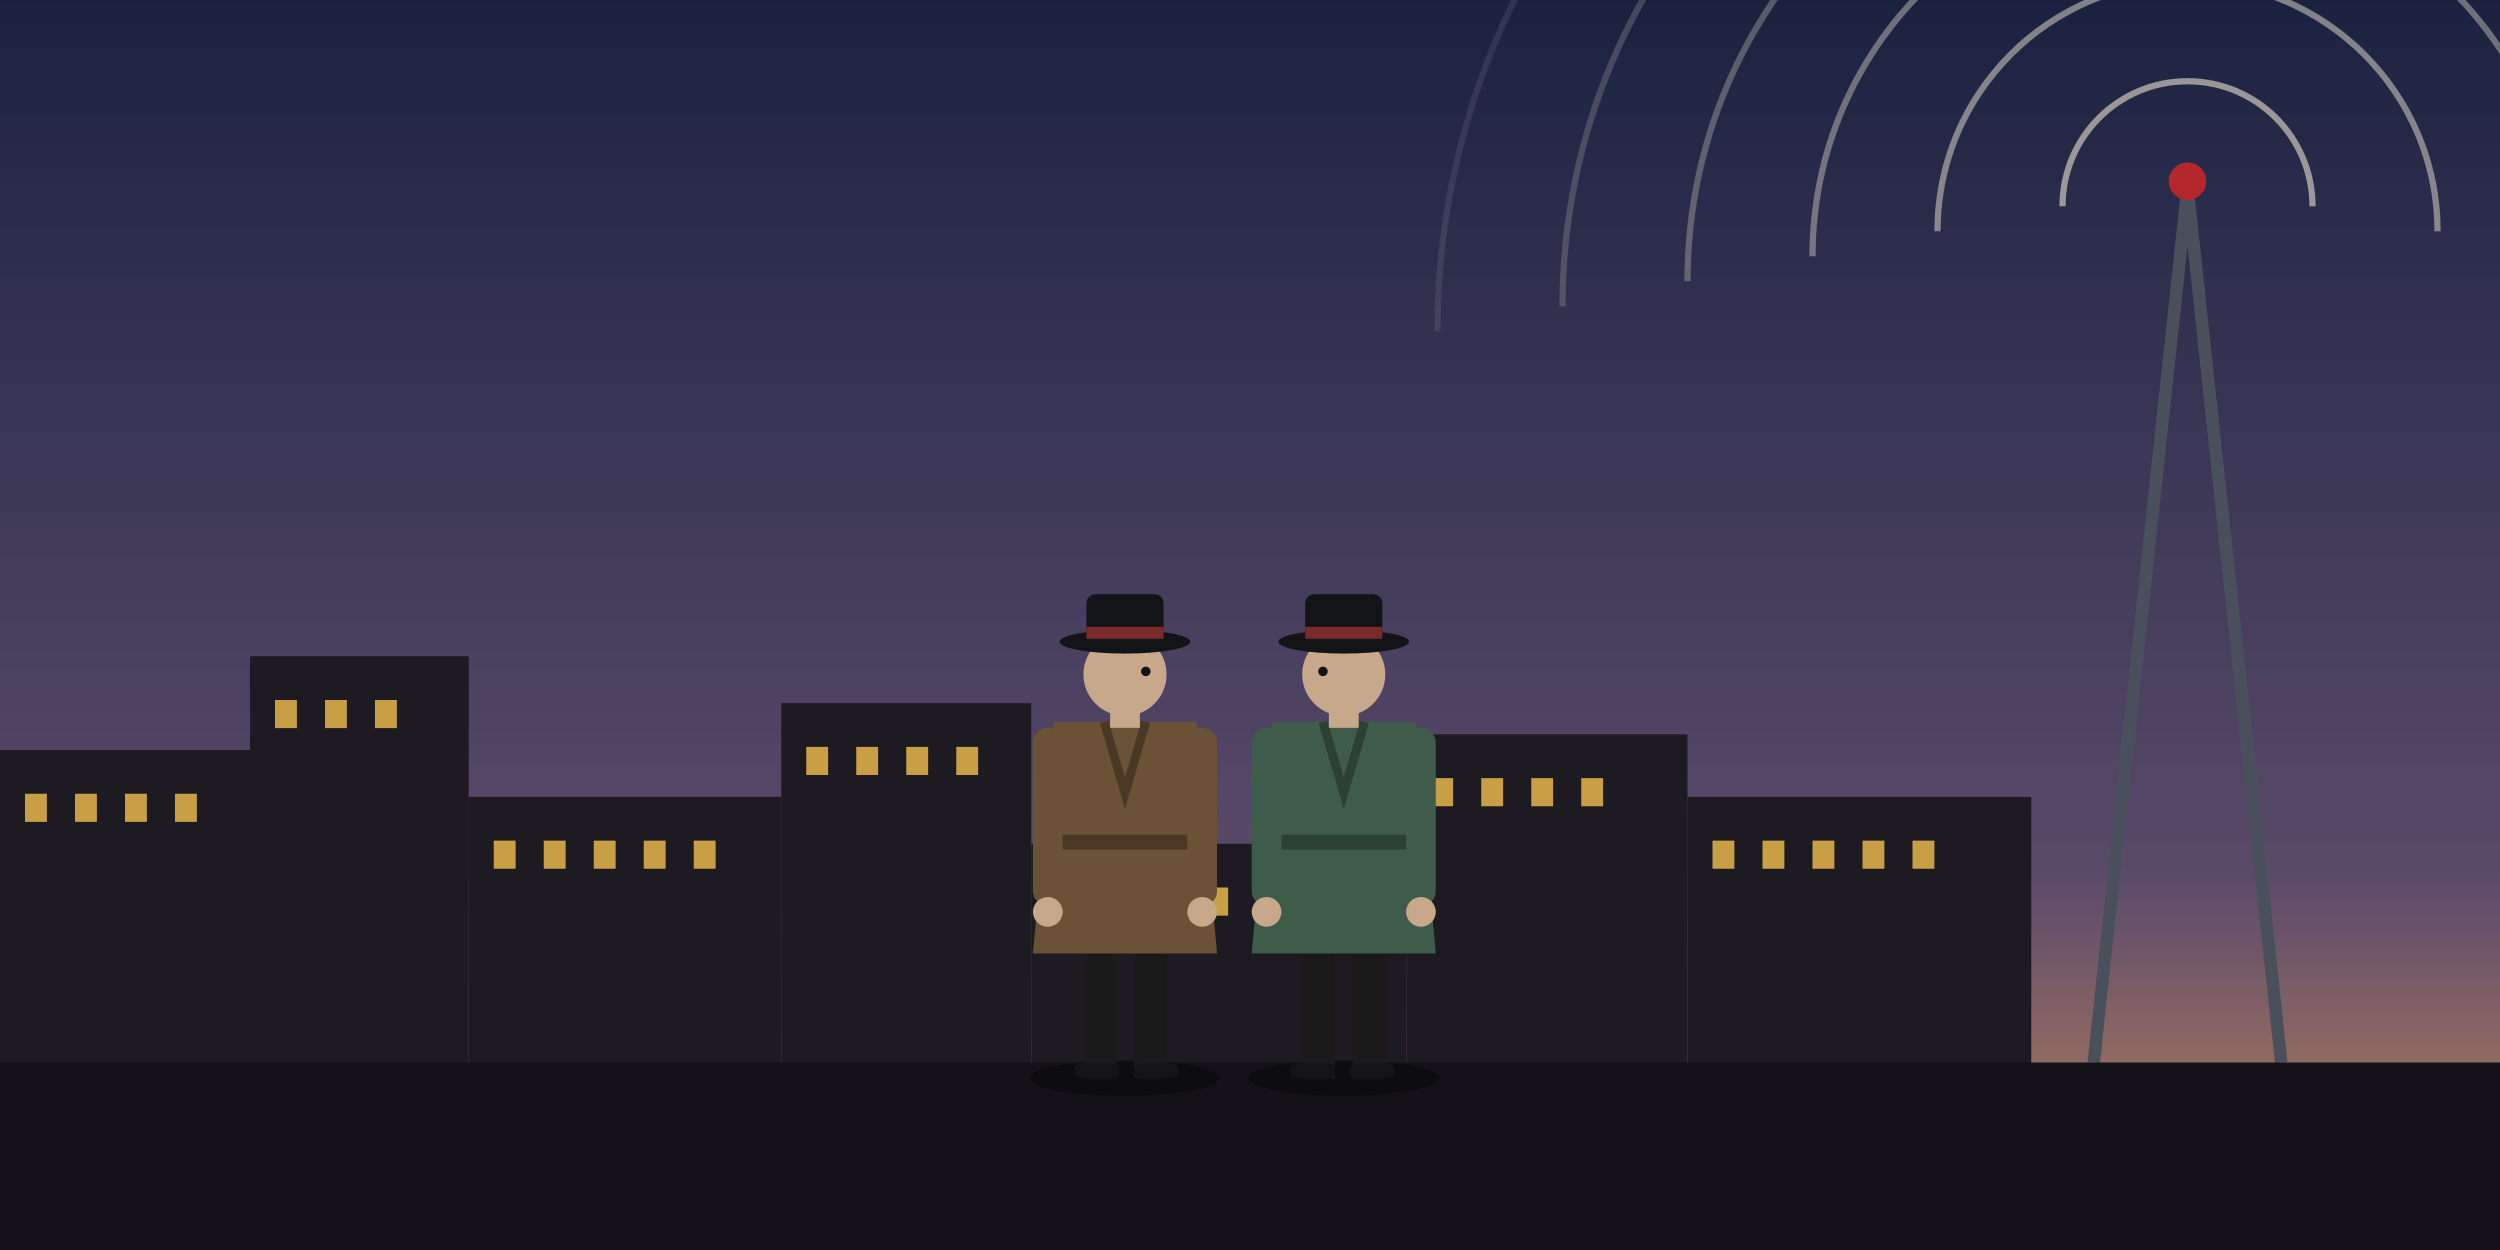
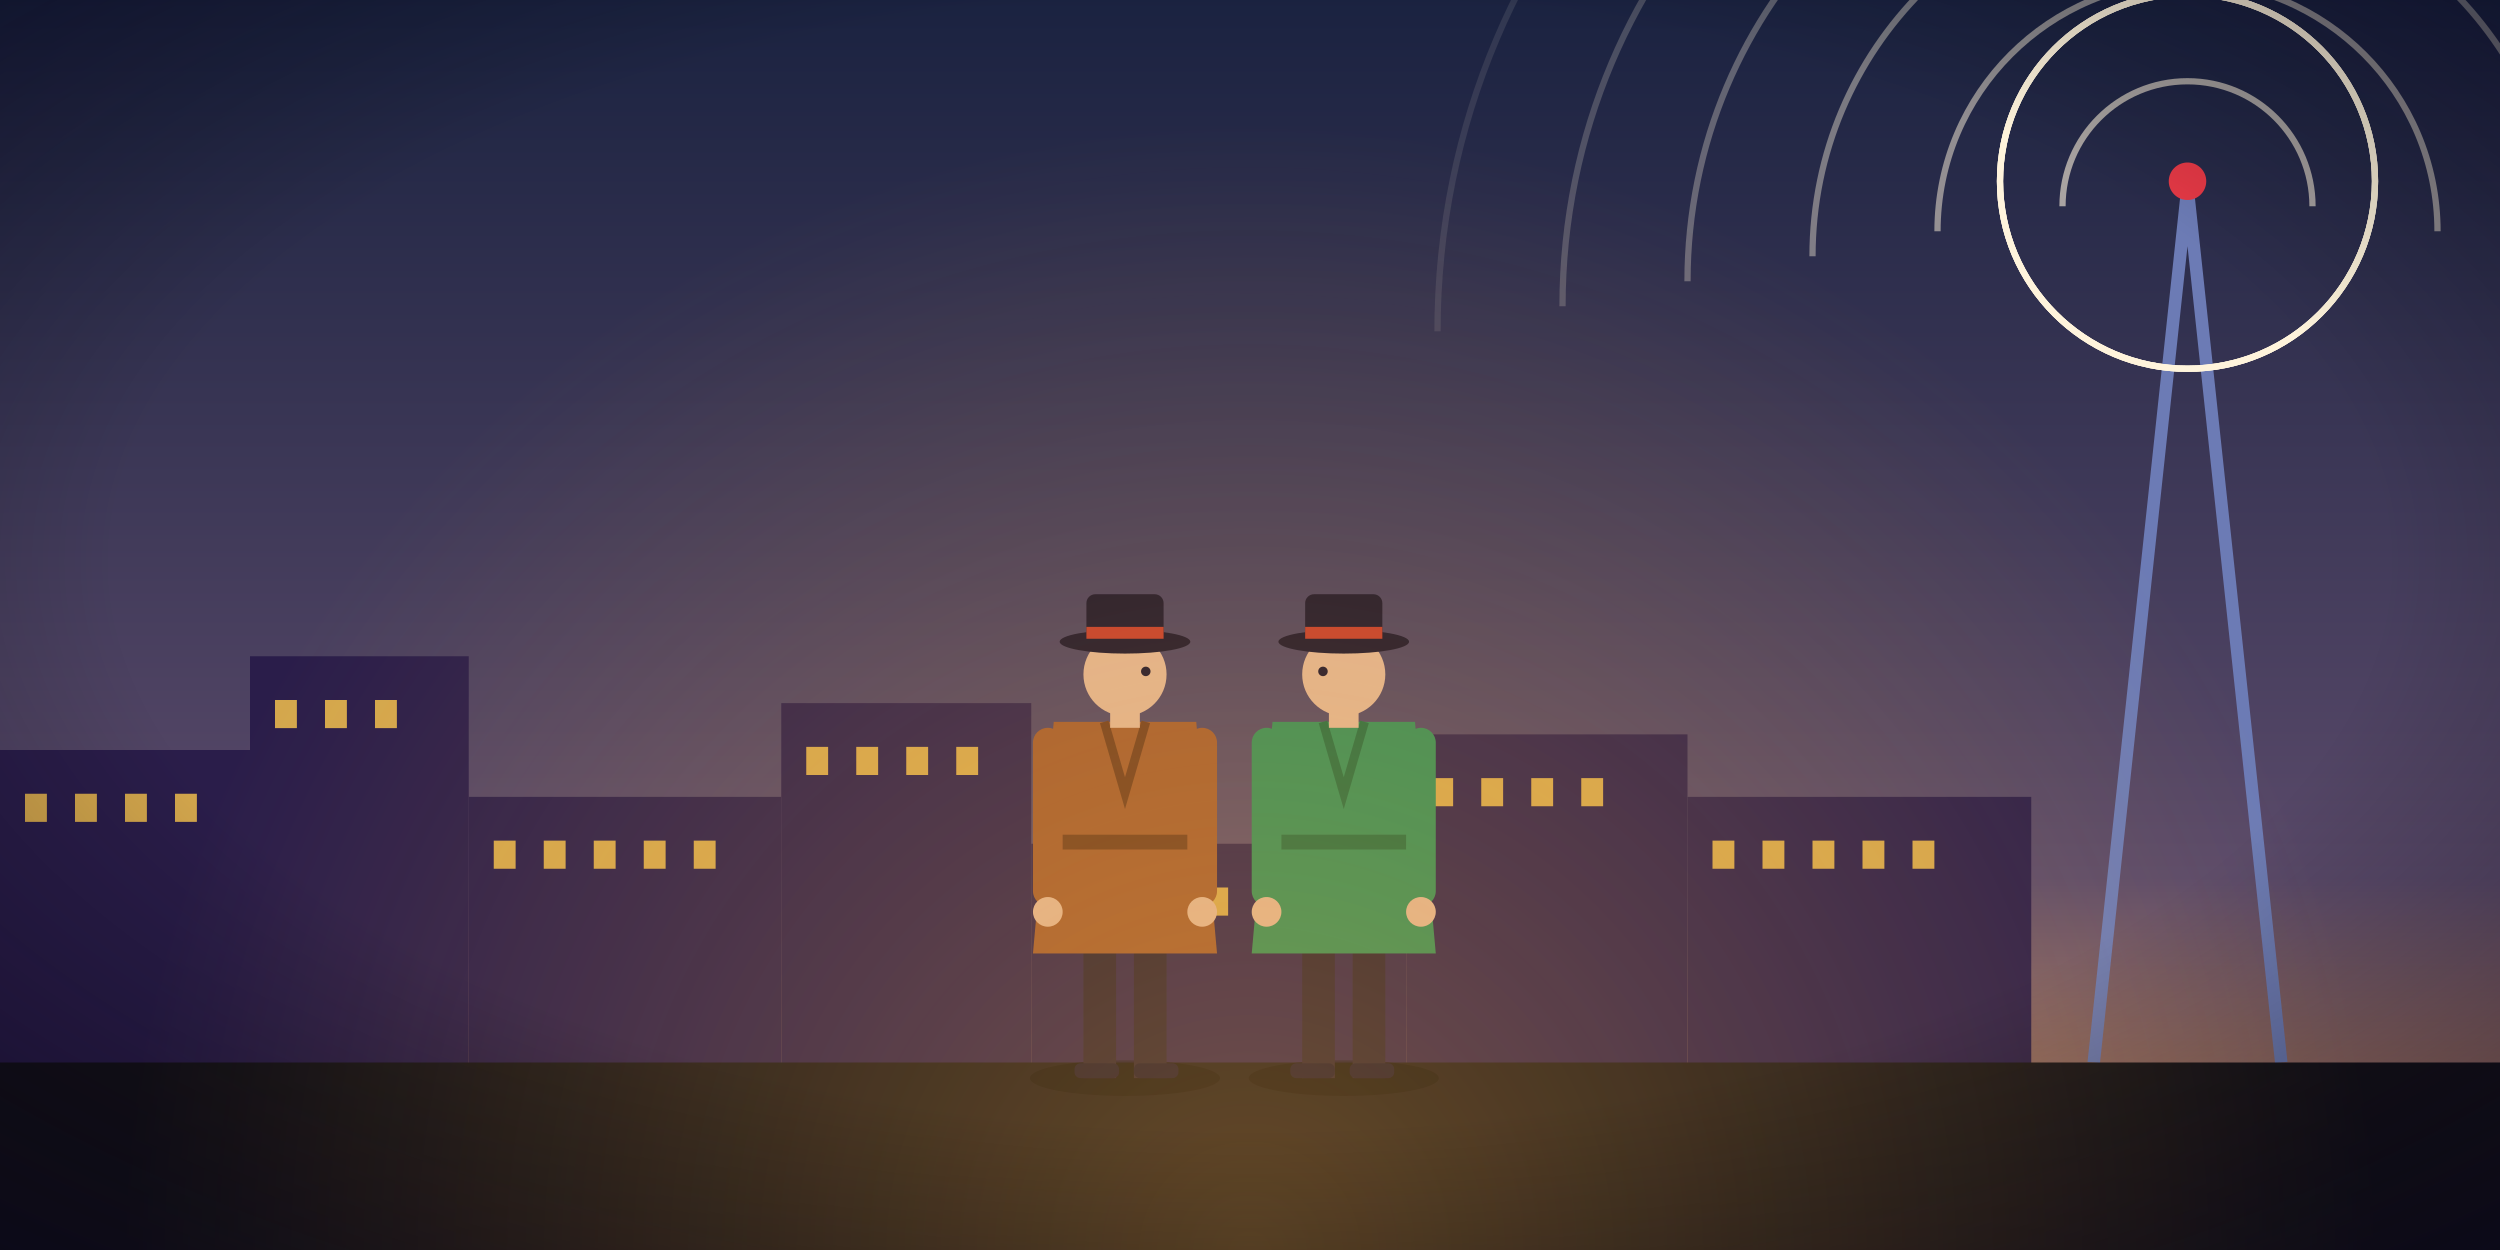
<svg xmlns="http://www.w3.org/2000/svg" viewBox="0 0 800 400" width="800" height="400">
  <defs>
    <linearGradient id="dawn" x1="0" y1="0" x2="0" y2="1">
      <stop offset="0" stop-color="#1a2240" />
      <stop offset="0.7" stop-color="#5a4a6a" />
      <stop offset="1" stop-color="#c98a5b" />
    </linearGradient>
  </defs>
  <rect width="800" height="400" fill="url(#dawn)" />
-   <path d="M 660 66.0 A 40 40 0 0 1 740 66.0" fill="none" stroke="#e8e1cf" stroke-width="2" opacity="0.6" />
-   <path d="M 620 74.0 A 80 80 0 0 1 780 74.0" fill="none" stroke="#e8e1cf" stroke-width="2" opacity="0.5" />
-   <path d="M 580 82.0 A 120 120 0 0 1 820 82.0" fill="none" stroke="#e8e1cf" stroke-width="2" opacity="0.4" />
-   <path d="M 540 90.0 A 160 160 0 0 1 860 90.0" fill="none" stroke="#e8e1cf" stroke-width="2" opacity="0.3" />
-   <path d="M 500 98.0 A 200 200 0 0 1 900 98.0" fill="none" stroke="#e8e1cf" stroke-width="2" opacity="0.2" />
-   <path d="M 460 106.0 A 240 240 0 0 1 940 106.0" fill="none" stroke="#e8e1cf" stroke-width="2" opacity="0.1" />
-   <path d="M 700 60 L 670 340 M 700 60 L 730 340" stroke="#4a505b" stroke-width="4" />
-   <circle cx="700" cy="58" r="6" fill="#b3262b" />
-   <rect x="0" y="240" width="90" height="160" fill="#1d1a22" />
-   <rect x="8" y="254" width="7" height="9" fill="#f2c14e" opacity="0.8" />
-   <rect x="24" y="254" width="7" height="9" fill="#f2c14e" opacity="0.8" />
-   <rect x="40" y="254" width="7" height="9" fill="#f2c14e" opacity="0.8" />
-   <rect x="56" y="254" width="7" height="9" fill="#f2c14e" opacity="0.8" />
-   <rect x="80" y="210" width="70" height="190" fill="#1d1a22" />
-   <rect x="88" y="224" width="7" height="9" fill="#f2c14e" opacity="0.8" />
-   <rect x="104" y="224" width="7" height="9" fill="#f2c14e" opacity="0.8" />
-   <rect x="120" y="224" width="7" height="9" fill="#f2c14e" opacity="0.8" />
-   <rect x="150" y="255" width="100" height="145" fill="#1d1a22" />
-   <rect x="158" y="269" width="7" height="9" fill="#f2c14e" opacity="0.8" />
-   <rect x="174" y="269" width="7" height="9" fill="#f2c14e" opacity="0.8" />
-   <rect x="190" y="269" width="7" height="9" fill="#f2c14e" opacity="0.8" />
-   <rect x="206" y="269" width="7" height="9" fill="#f2c14e" opacity="0.8" />
-   <rect x="222" y="269" width="7" height="9" fill="#f2c14e" opacity="0.8" />
-   <rect x="250" y="225" width="80" height="175" fill="#1d1a22" />
-   <rect x="258" y="239" width="7" height="9" fill="#f2c14e" opacity="0.8" />
-   <rect x="274" y="239" width="7" height="9" fill="#f2c14e" opacity="0.8" />
-   <rect x="290" y="239" width="7" height="9" fill="#f2c14e" opacity="0.8" />
-   <rect x="306" y="239" width="7" height="9" fill="#f2c14e" opacity="0.8" />
-   <rect x="330" y="270" width="120" height="130" fill="#1d1a22" />
-   <rect x="338" y="284" width="7" height="9" fill="#f2c14e" opacity="0.8" />
-   <rect x="354" y="284" width="7" height="9" fill="#f2c14e" opacity="0.8" />
-   <rect x="370" y="284" width="7" height="9" fill="#f2c14e" opacity="0.8" />
-   <rect x="386" y="284" width="7" height="9" fill="#f2c14e" opacity="0.8" />
-   <rect x="402" y="284" width="7" height="9" fill="#f2c14e" opacity="0.8" />
-   <rect x="418" y="284" width="7" height="9" fill="#f2c14e" opacity="0.8" />
-   <rect x="450" y="235" width="90" height="165" fill="#1d1a22" />
-   <rect x="458" y="249" width="7" height="9" fill="#f2c14e" opacity="0.8" />
-   <rect x="474" y="249" width="7" height="9" fill="#f2c14e" opacity="0.8" />
-   <rect x="490" y="249" width="7" height="9" fill="#f2c14e" opacity="0.8" />
-   <rect x="506" y="249" width="7" height="9" fill="#f2c14e" opacity="0.8" />
-   <rect x="540" y="255" width="110" height="145" fill="#1d1a22" />
-   <rect x="548" y="269" width="7" height="9" fill="#f2c14e" opacity="0.8" />
-   <rect x="564" y="269" width="7" height="9" fill="#f2c14e" opacity="0.8" />
-   <rect x="580" y="269" width="7" height="9" fill="#f2c14e" opacity="0.8" />
-   <rect x="596" y="269" width="7" height="9" fill="#f2c14e" opacity="0.8" />
-   <rect x="612" y="269" width="7" height="9" fill="#f2c14e" opacity="0.8" />
+   <path d="M 660 66.0 A 40 40 0 0 1 740 66.0" fill="none" stroke="#fff4dc" stroke-width="2" opacity="0.6" />
+   <path d="M 620 74.0 A 80 80 0 0 1 780 74.0" fill="none" stroke="#fff4dc" stroke-width="2" opacity="0.5" />
+   <path d="M 580 82.0 A 120 120 0 0 1 820 82.0" fill="none" stroke="#fff4dc" stroke-width="2" opacity="0.4" />
+   <path d="M 540 90.0 A 160 160 0 0 1 860 90.0" fill="none" stroke="#fff4dc" stroke-width="2" opacity="0.3" />
+   <path d="M 500 98.0 A 200 200 0 0 1 900 98.0" fill="none" stroke="#fff4dc" stroke-width="2" opacity="0.2" />
+   <path d="M 460 106.0 A 240 240 0 0 1 940 106.0" fill="none" stroke="#fff4dc" stroke-width="2" opacity="0.1" />
+   <path d="M 700 60 L 670 340 M 700 60 L 730 340" stroke="#6c7bb5" stroke-width="4" />
+   <circle cx="700" cy="58" r="6" fill="#e63946" />
+   <rect x="0" y="240" width="90" height="160" fill="#2a1d4a" />
+   <rect x="8" y="254" width="7" height="9" fill="#ffc94d" opacity="0.8" />
+   <rect x="24" y="254" width="7" height="9" fill="#ffc94d" opacity="0.8" />
+   <rect x="40" y="254" width="7" height="9" fill="#ffc94d" opacity="0.8" />
+   <rect x="56" y="254" width="7" height="9" fill="#ffc94d" opacity="0.8" />
+   <rect x="80" y="210" width="70" height="190" fill="#2a1d4a" />
+   <rect x="88" y="224" width="7" height="9" fill="#ffc94d" opacity="0.8" />
+   <rect x="104" y="224" width="7" height="9" fill="#ffc94d" opacity="0.8" />
+   <rect x="120" y="224" width="7" height="9" fill="#ffc94d" opacity="0.8" />
+   <rect x="150" y="255" width="100" height="145" fill="#2a1d4a" />
+   <rect x="158" y="269" width="7" height="9" fill="#ffc94d" opacity="0.8" />
+   <rect x="174" y="269" width="7" height="9" fill="#ffc94d" opacity="0.8" />
+   <rect x="190" y="269" width="7" height="9" fill="#ffc94d" opacity="0.8" />
+   <rect x="206" y="269" width="7" height="9" fill="#ffc94d" opacity="0.8" />
+   <rect x="222" y="269" width="7" height="9" fill="#ffc94d" opacity="0.8" />
+   <rect x="250" y="225" width="80" height="175" fill="#2a1d4a" />
+   <rect x="258" y="239" width="7" height="9" fill="#ffc94d" opacity="0.8" />
+   <rect x="274" y="239" width="7" height="9" fill="#ffc94d" opacity="0.8" />
+   <rect x="290" y="239" width="7" height="9" fill="#ffc94d" opacity="0.8" />
+   <rect x="306" y="239" width="7" height="9" fill="#ffc94d" opacity="0.8" />
+   <rect x="330" y="270" width="120" height="130" fill="#2a1d4a" />
+   <rect x="338" y="284" width="7" height="9" fill="#ffc94d" opacity="0.8" />
+   <rect x="354" y="284" width="7" height="9" fill="#ffc94d" opacity="0.8" />
+   <rect x="370" y="284" width="7" height="9" fill="#ffc94d" opacity="0.8" />
+   <rect x="386" y="284" width="7" height="9" fill="#ffc94d" opacity="0.8" />
+   <rect x="402" y="284" width="7" height="9" fill="#ffc94d" opacity="0.8" />
+   <rect x="418" y="284" width="7" height="9" fill="#ffc94d" opacity="0.8" />
+   <rect x="450" y="235" width="90" height="165" fill="#2a1d4a" />
+   <rect x="458" y="249" width="7" height="9" fill="#ffc94d" opacity="0.8" />
+   <rect x="474" y="249" width="7" height="9" fill="#ffc94d" opacity="0.8" />
+   <rect x="490" y="249" width="7" height="9" fill="#ffc94d" opacity="0.8" />
+   <rect x="506" y="249" width="7" height="9" fill="#ffc94d" opacity="0.8" />
+   <rect x="540" y="255" width="110" height="145" fill="#2a1d4a" />
+   <rect x="548" y="269" width="7" height="9" fill="#ffc94d" opacity="0.8" />
+   <rect x="564" y="269" width="7" height="9" fill="#ffc94d" opacity="0.8" />
+   <rect x="580" y="269" width="7" height="9" fill="#ffc94d" opacity="0.8" />
+   <rect x="596" y="269" width="7" height="9" fill="#ffc94d" opacity="0.8" />
+   <rect x="612" y="269" width="7" height="9" fill="#ffc94d" opacity="0.8" />
  <rect y="340" width="800" height="60" fill="#141218" />
  <g transform="translate(360 345) scale(0.95 0.95)">
    <g transform="translate(0 0) scale(1.0 1.0)">
      <ellipse cx="0" cy="0" rx="32" ry="6" fill="#000" opacity="0.35" />
      <g class="leg leg-l">
-         <rect x="-14" y="-55" width="11" height="55" fill="#1a1a1a" />
-         <rect x="-17" y="-5" width="15" height="5" rx="2" fill="#121418" />
+         <rect x="-14" y="-55" width="11" height="55" fill="#231a2e" />
+         <rect x="-17" y="-5" width="15" height="5" rx="2" fill="#14102a" />
      </g>
      <g class="leg leg-r">
-         <rect x="3" y="-55" width="11" height="55" fill="#1a1a1a" />
-         <rect x="3" y="-5" width="15" height="5" rx="2" fill="#121418" />
+         <rect x="3" y="-55" width="11" height="55" fill="#231a2e" />
+         <rect x="3" y="-5" width="15" height="5" rx="2" fill="#14102a" />
      </g>
      <g transform="translate(0 0)">
-         <path d="M -24 -120 L 24 -120 L 31 -42 L -31 -42 Z" fill="#6b5236" />
-         <rect x="-27" y="-82" width="54" height="5" fill="#4a3824" />
-         <path d="M -7 -120 L 0 -96 L 7 -120" fill="none" stroke="#4a3824" stroke-width="3" />
-         <rect x="-31" y="-118" width="10" height="60" rx="5" fill="#6b5236" />
-         <circle cx="-26" cy="-56" r="5" fill="#c8a88a" />
-         <rect x="21" y="-118" width="10" height="60" rx="5" fill="#6b5236" />
-         <circle cx="26" cy="-56" r="5" fill="#c8a88a" />
-         <rect x="-5" y="-126" width="10" height="8" fill="#c8a88a" />
-         <circle cx="0" cy="-136" r="14" fill="#c8a88a" />
-         <circle cx="7" cy="-137" r="1.6" fill="#121418" />
-         <ellipse cx="0" cy="-147" rx="22" ry="4" fill="#121418" />
-         <rect x="-13" y="-163" width="26" height="17" rx="3" fill="#121418" />
-         <rect x="-13" y="-152" width="26" height="4" fill="#7a2a2a" />
+         <path d="M -24 -120 L 24 -120 L 31 -42 L -31 -42 Z" fill="#a0592c" />
+         <rect x="-27" y="-82" width="54" height="5" fill="#6e3b1c" />
+         <path d="M -7 -120 L 0 -96 L 7 -120" fill="none" stroke="#6e3b1c" stroke-width="3" />
+         <rect x="-31" y="-118" width="10" height="60" rx="5" fill="#a0592c" />
+         <circle cx="-26" cy="-56" r="5" fill="#e0b493" />
+         <rect x="21" y="-118" width="10" height="60" rx="5" fill="#a0592c" />
+         <circle cx="26" cy="-56" r="5" fill="#e0b493" />
+         <rect x="-5" y="-126" width="10" height="8" fill="#e0b493" />
+         <circle cx="0" cy="-136" r="14" fill="#e0b493" />
+         <circle cx="7" cy="-137" r="1.6" fill="#14102a" />
+         <ellipse cx="0" cy="-147" rx="22" ry="4" fill="#14102a" />
+         <rect x="-13" y="-163" width="26" height="17" rx="3" fill="#14102a" />
+         <rect x="-13" y="-152" width="26" height="4" fill="#c0392b" />
      </g>
    </g>
  </g>
  <g transform="translate(430 345) scale(-0.95 0.95)">
    <g transform="translate(0 0) scale(1.0 1.0)">
      <ellipse cx="0" cy="0" rx="32" ry="6" fill="#000" opacity="0.35" />
      <g class="leg leg-l">
-         <rect x="-14" y="-55" width="11" height="55" fill="#1a1a1a" />
-         <rect x="-17" y="-5" width="15" height="5" rx="2" fill="#121418" />
+         <rect x="-14" y="-55" width="11" height="55" fill="#231a2e" />
+         <rect x="-17" y="-5" width="15" height="5" rx="2" fill="#14102a" />
      </g>
      <g class="leg leg-r">
-         <rect x="3" y="-55" width="11" height="55" fill="#1a1a1a" />
-         <rect x="3" y="-5" width="15" height="5" rx="2" fill="#121418" />
+         <rect x="3" y="-55" width="11" height="55" fill="#231a2e" />
+         <rect x="3" y="-5" width="15" height="5" rx="2" fill="#14102a" />
      </g>
      <g transform="translate(0 0)">
-         <path d="M -24 -120 L 24 -120 L 31 -42 L -31 -42 Z" fill="#3f5b4a" />
-         <rect x="-27" y="-82" width="54" height="5" fill="#2c4034" />
-         <path d="M -7 -120 L 0 -96 L 7 -120" fill="none" stroke="#2c4034" stroke-width="3" />
-         <rect x="-31" y="-118" width="10" height="60" rx="5" fill="#3f5b4a" />
-         <circle cx="-26" cy="-56" r="5" fill="#c8a88a" />
-         <rect x="21" y="-118" width="10" height="60" rx="5" fill="#3f5b4a" />
-         <circle cx="26" cy="-56" r="5" fill="#c8a88a" />
-         <rect x="-5" y="-126" width="10" height="8" fill="#c8a88a" />
-         <circle cx="0" cy="-136" r="14" fill="#c8a88a" />
-         <circle cx="7" cy="-137" r="1.6" fill="#121418" />
-         <ellipse cx="0" cy="-147" rx="22" ry="4" fill="#121418" />
-         <rect x="-13" y="-163" width="26" height="17" rx="3" fill="#121418" />
-         <rect x="-13" y="-152" width="26" height="4" fill="#7a2a2a" />
+         <path d="M -24 -120 L 24 -120 L 31 -42 L -31 -42 Z" fill="#2e8b57" />
+         <rect x="-27" y="-82" width="54" height="5" fill="#1f6a40" />
+         <path d="M -7 -120 L 0 -96 L 7 -120" fill="none" stroke="#1f6a40" stroke-width="3" />
+         <rect x="-31" y="-118" width="10" height="60" rx="5" fill="#2e8b57" />
+         <circle cx="-26" cy="-56" r="5" fill="#e0b493" />
+         <rect x="21" y="-118" width="10" height="60" rx="5" fill="#2e8b57" />
+         <circle cx="26" cy="-56" r="5" fill="#e0b493" />
+         <rect x="-5" y="-126" width="10" height="8" fill="#e0b493" />
+         <circle cx="0" cy="-136" r="14" fill="#e0b493" />
+         <circle cx="7" cy="-137" r="1.6" fill="#14102a" />
+         <ellipse cx="0" cy="-147" rx="22" ry="4" fill="#14102a" />
+         <rect x="-13" y="-163" width="26" height="17" rx="3" fill="#14102a" />
+         <rect x="-13" y="-152" width="26" height="4" fill="#c0392b" />
      </g>
    </g>
  </g>
+   <style>
+ .pulse { animation: pulse 3s ease-in-out infinite; transform-box: fill-box; transform-origin: center; }
+ .flicker { animation: flicker 4s steps(1) infinite; }
+ .twinkle { animation: twinkle 3s ease-in-out infinite; }
+ .lid { animation: lid 6s ease-in-out infinite; transform-box: fill-box; transform-origin: center; transform: scaleY(0); }
+ .rain { animation: rain 0.9s linear infinite; }
+ .drift { animation: drift 12s ease-in-out infinite alternate; }
+ .rise { animation: rise 7s linear infinite; }
+ .fall { animation: fall 2.6s ease-in infinite; }
+ .blink { animation: blink 1.2s steps(1) infinite; }
+ .sweep { animation: sweep 9s ease-in-out infinite alternate; transform-origin: 360px 20px; }
+ .wave { animation: wave 3s ease-out infinite; transform-box: fill-box; transform-origin: center; }
+ .bounce { animation: bounce 0.6s ease-in-out infinite alternate; transform-box: fill-box; transform-origin: bottom; }
+ @keyframes pulse { 0%, 100% { opacity: 0.35; transform: scale(1); } 50% { opacity: 0.9; transform: scale(1.12); } }
+ @keyframes flicker { 0%, 100% { opacity: 1; } 31% { opacity: 0.55; } 33% { opacity: 1; } 67% { opacity: 0.7; } 69% { opacity: 1; } }
+ @keyframes twinkle { 0%, 100% { opacity: 0.25; } 50% { opacity: 1; } }
+ @keyframes lid { 0%, 90%, 100% { transform: scaleY(0); } 94%, 96% { transform: scaleY(1); } }
+ @keyframes rain { from { transform: translate(0, -60px); } to { transform: translate(-18px, 420px); } }
+ @keyframes drift { from { transform: translateX(-30px); } to { transform: translateX(30px); } }
+ @keyframes rise { 0% { transform: translateY(0); opacity: 0; } 20% { opacity: 0.8; } 100% { transform: translateY(-160px); opacity: 0; } }
+ @keyframes fall { 0% { transform: translateY(0); opacity: 0; } 10% { opacity: 1; } 100% { transform: translateY(240px); opacity: 0; } }
+ @keyframes blink { 0%, 100% { opacity: 1; } 50% { opacity: 0.15; } }
+ @keyframes sweep { from { transform: rotate(-25deg); } to { transform: rotate(25deg); } }
+ @keyframes wave { 0% { transform: scale(0.6); opacity: 0.8; } 100% { transform: scale(1.6); opacity: 0; } }
+ @keyframes bounce { from { transform: scaleY(0.3); } to { transform: scaleY(1); } }
+ </style>
+   <circle class="wave" cx="700" cy="58" r="60" fill="none" stroke="#fff4dc" stroke-width="2" style="animation-delay:0s" />
+   <circle class="wave" cx="700" cy="58" r="60" fill="none" stroke="#fff4dc" stroke-width="2" style="animation-delay:1s" />
+   <circle class="wave" cx="700" cy="58" r="60" fill="none" stroke="#fff4dc" stroke-width="2" style="animation-delay:2s" />
+   <radialGradient id="l400400360">
+     <stop offset="0" stop-color="#ffb347" stop-opacity="0.35" />
+     <stop offset="1" stop-color="#ffb347" stop-opacity="0" />
+   </radialGradient>
+   <circle cx="400" cy="400" r="360" fill="url(#l400400360)" />
+   <radialGradient id="vignette" cx="0.5" cy="0.45" r="0.75">
+     <stop offset="0.6" stop-color="#000" stop-opacity="0" />
+     <stop offset="1" stop-color="#05021a" stop-opacity="0.55" />
+   </radialGradient>
+   <rect width="800" height="400" fill="url(#vignette)" />
</svg>
